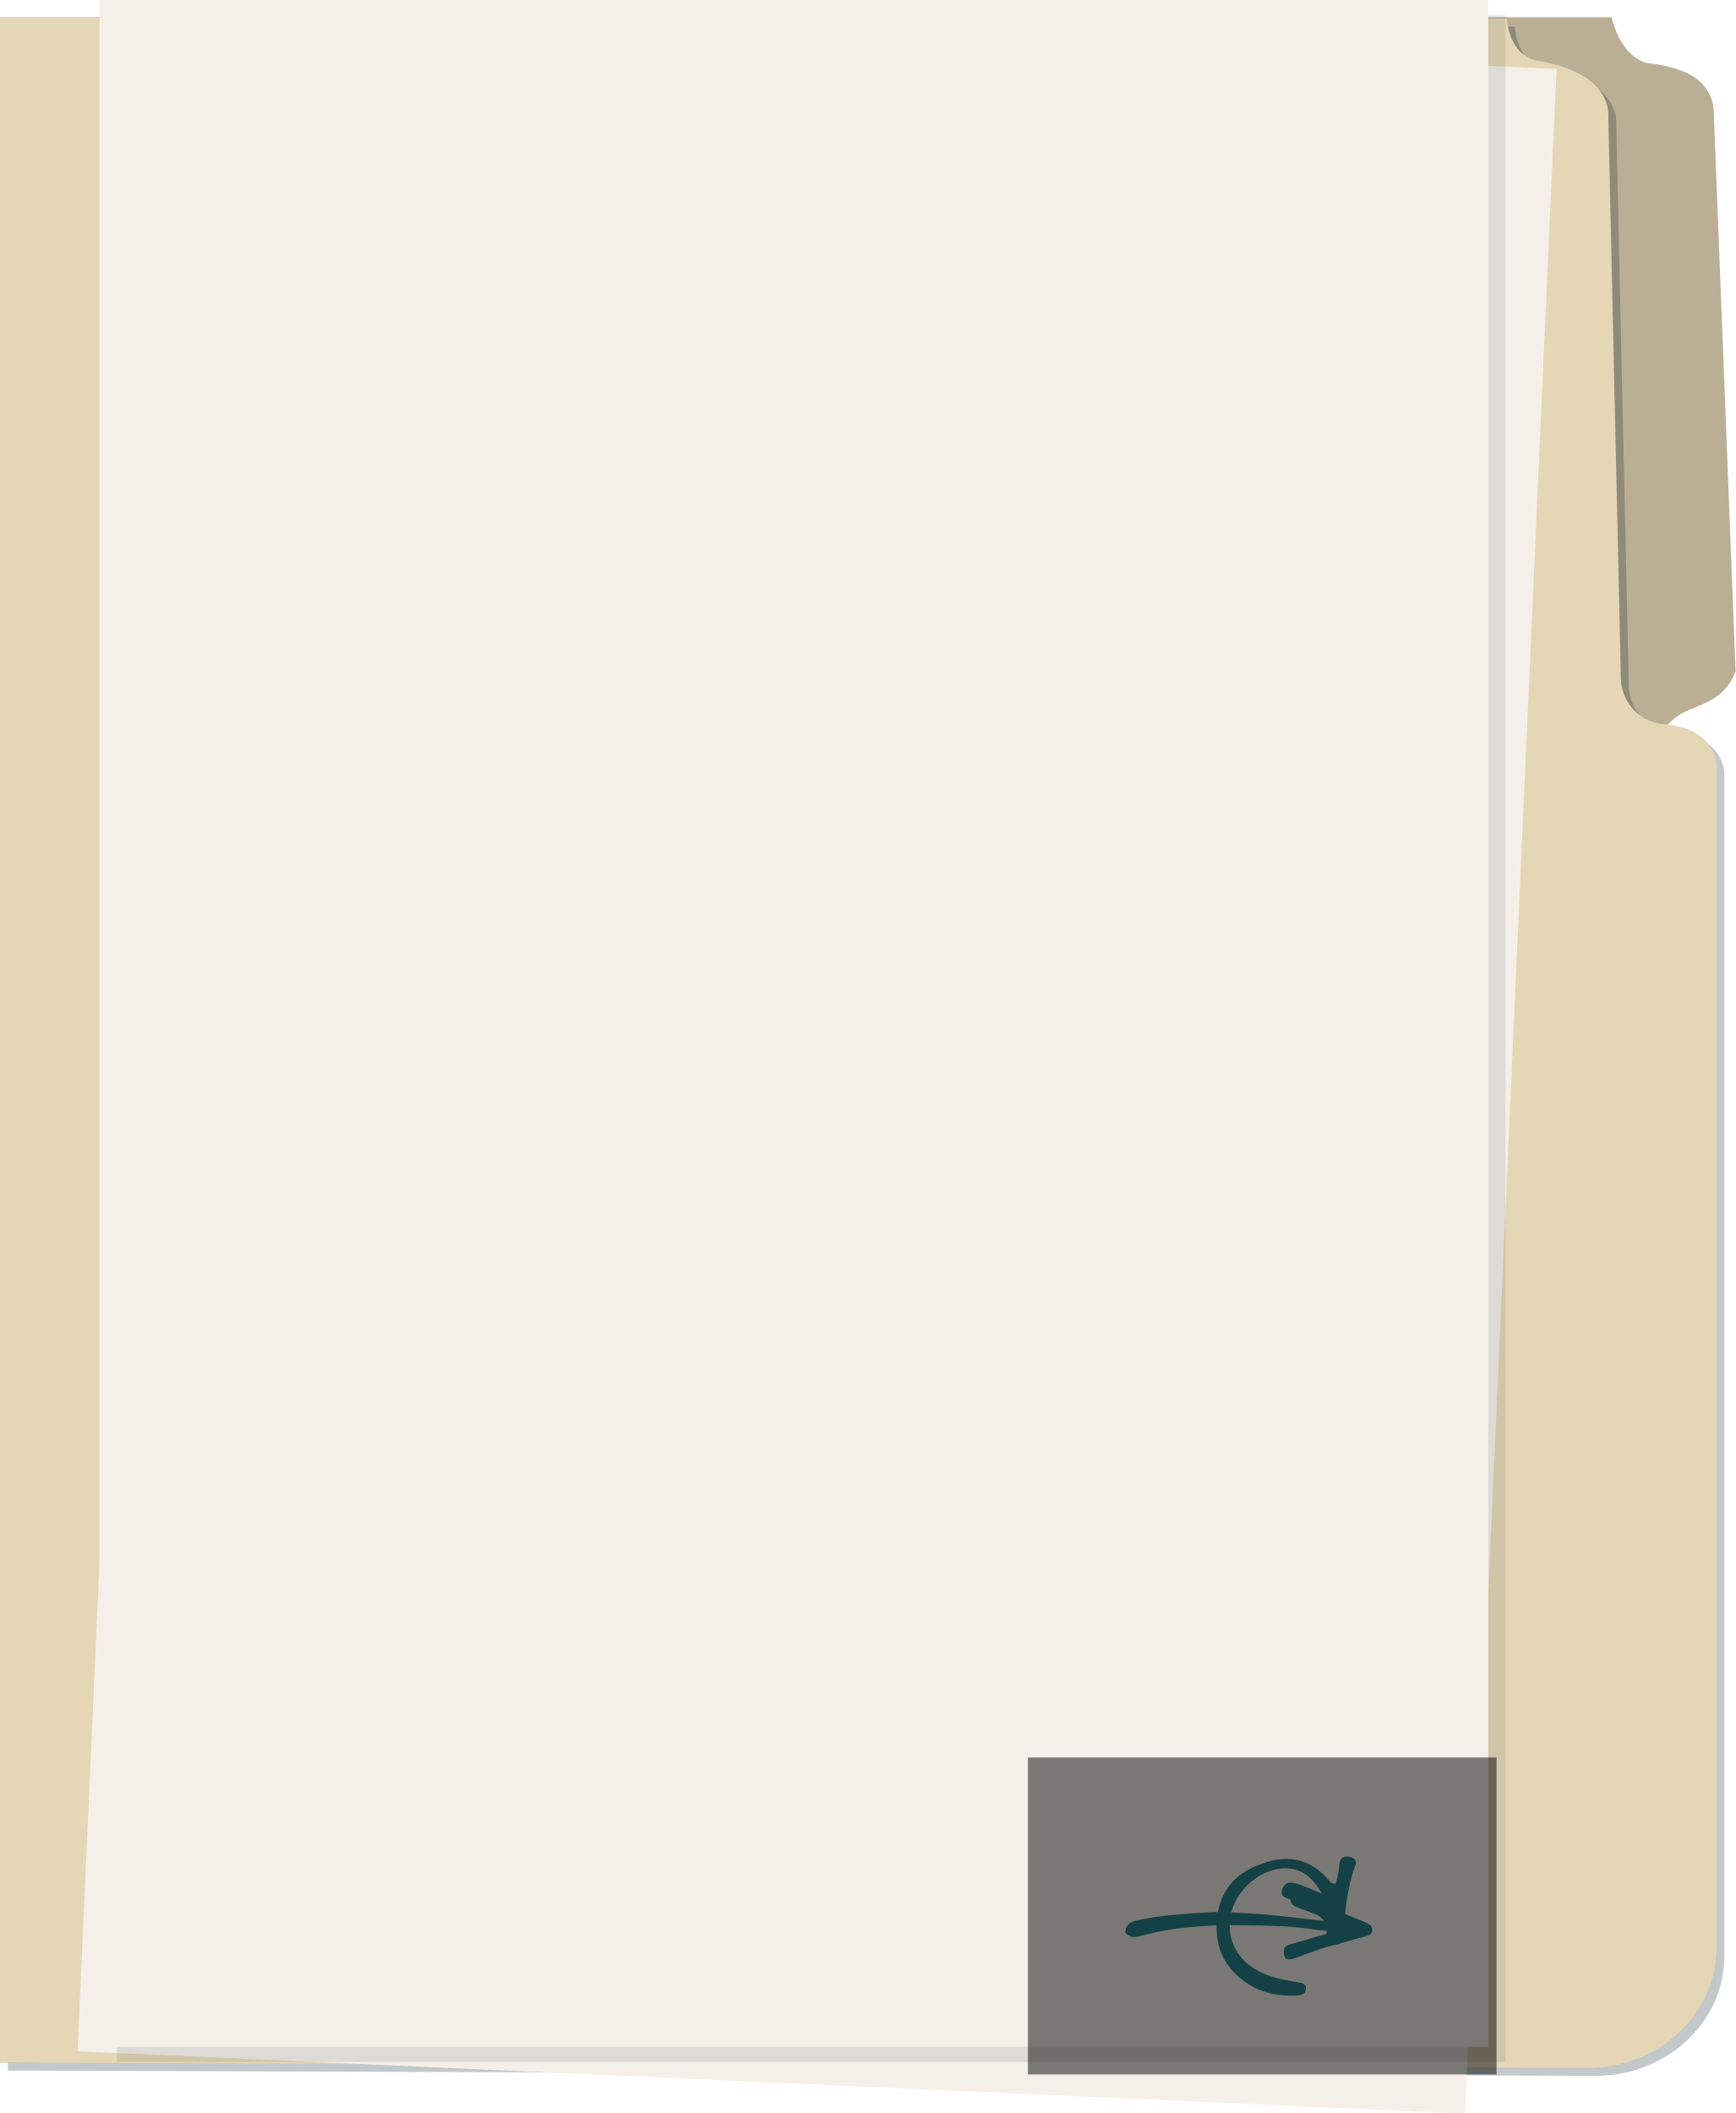
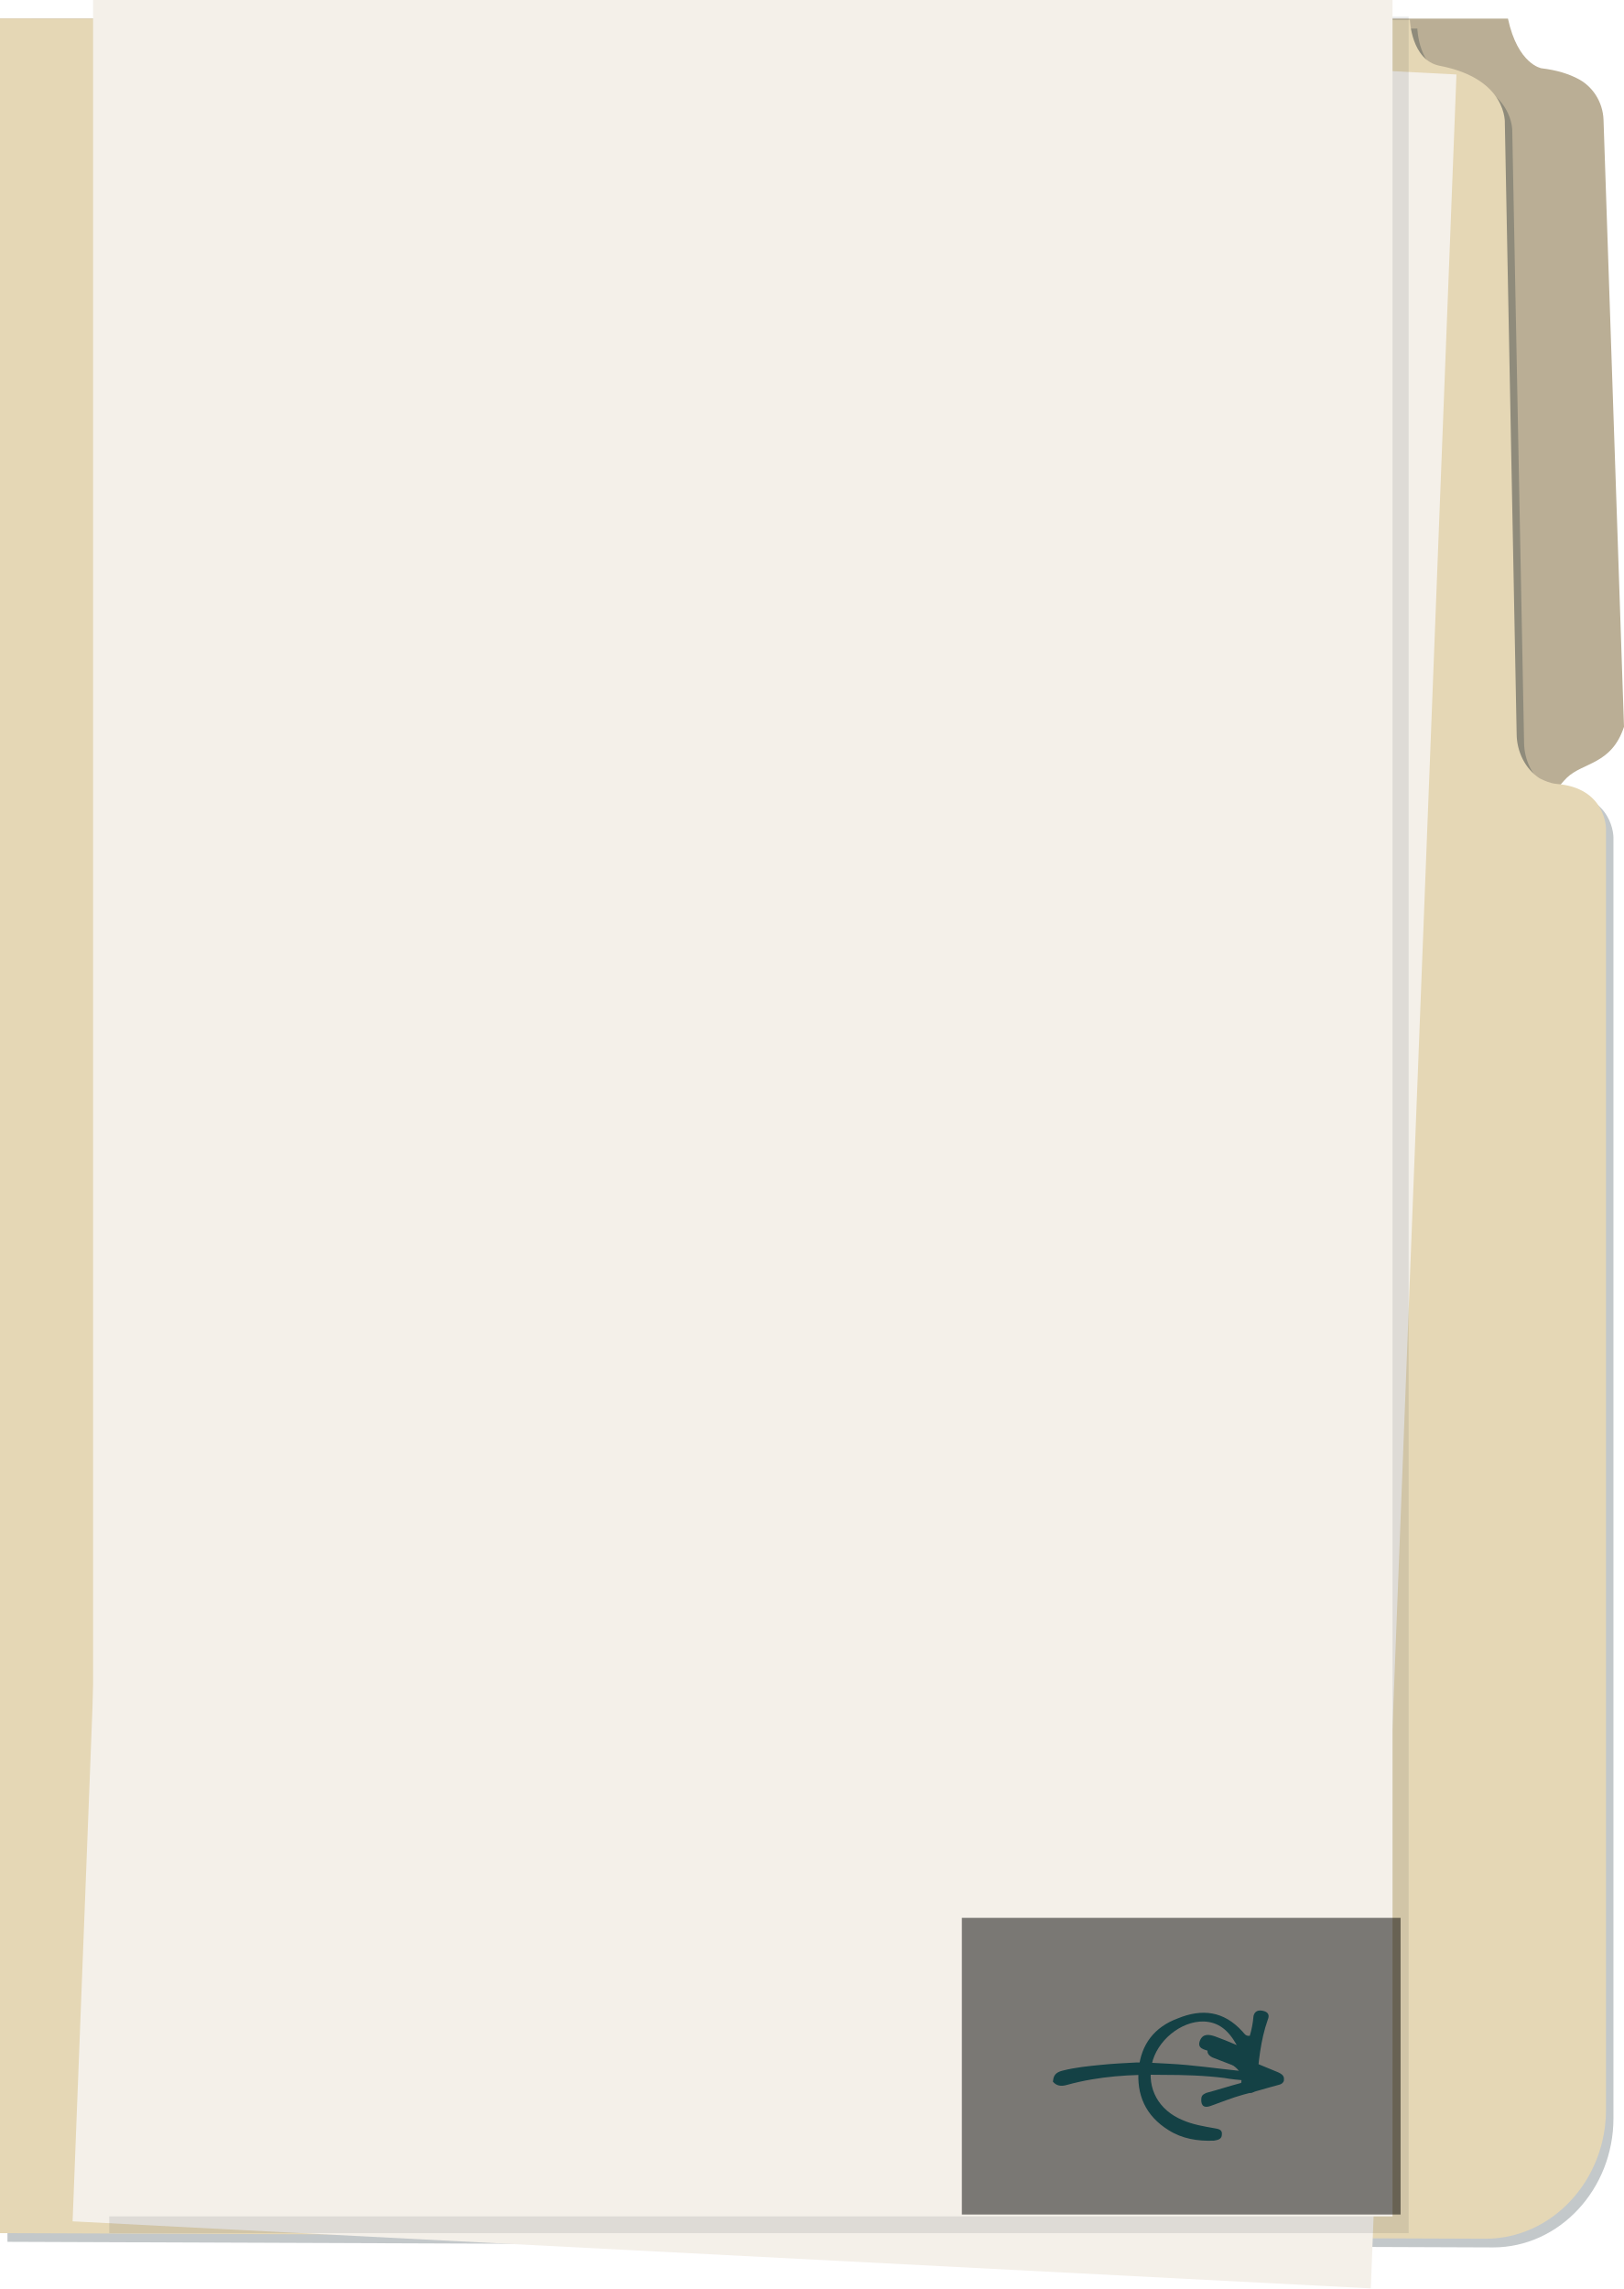
- <svg xmlns="http://www.w3.org/2000/svg" id="mobilefile" x="0px" y="0px" viewBox="0 0 261.7 318.6">
+ <svg xmlns="http://www.w3.org/2000/svg" id="mobilefile" x="0px" y="0px" viewBox="0 0 261.7 368.8">
  <style type="text/css">
- 	.st20{fill:#BAAE95;}
- 	.st21{opacity:0.25;fill:#10232D;enable-background:new    ;}
- 	.st22{fill:#E5D7B5;}
- 	.st23{fill:#F4F0E9;}
- 	.st24{opacity:0.1;fill:#10232D;enable-background:new    ;}
- 	.st25{fill:#29828A;}
- </style>
+ 		.st20{fill:#BAAE95;}
+ 		.st21{opacity:0.25;fill:#10232D;enable-background:new    ;}
+ 		.st22{fill:#E5D7B5;}
+ 		.st23{fill:#F4F0E9;}
+ 		.st24{opacity:0.1;fill:#10232D;enable-background:new    ;}
+ 		.st25{fill:#29828A;}
+ 		#mnextarrow{fill:#29828A;}
+ 		#mreplayarrow{fill:#29828A;}
+ 	</style>
  <g id="Layer_4">
    <g id="Layer_4_2_">
      <g id="file_3_">
        <g id="folder_1_">
-           <path class="st20" d="M0,2.6h243c1.6,6.4,5.4,6.9,5.4,6.9c2.5,0.3,4.3,0.8,5.7,1.4c2.5,1,4.2,3.3,4.3,5.8l3.3,84.5      c-2,5.3-6.6,4.9-9.2,7.1c-4.9,4.2-4.2,9.2-4.2,9.2l0.1,177.3c0,8.5-7.4,15.4-16.5,15.4L0,311V2.6z" />
-           <path class="st21" d="M1.2,312.2l239.4,0.8c10.7,0,19.4-8.1,19.4-18V116.6c0,0,0-5.7-8-6.2c-1-0.1-1.9-0.4-2.7-0.8      c-2.3-1.3-3.7-3.7-3.7-6.2l-1.9-85c0,0,0.5-6.2-10.5-8c-4.6-0.8-4.8-6.4-4.8-6.4L1.2,3.9V312.2L1.2,312.2z" />
-           <path class="st22" d="M0,311l239.4,0.8c10.7,0,19.4-8.1,19.4-18V115.4c0,0,0-5.7-8-6.2c-1-0.1-1.9-0.4-2.7-0.8      c-2.3-1.3-3.7-3.7-3.7-6.2l-1.9-85c0,0,0.5-6.2-10.5-8c-4.6-0.8-4.8-6.4-4.8-6.4L0,2.6V311z" />
+           <path class="st20" d="M0,3h243c1.6,7.4,5.4,8,5.4,8c2.5,0.3,4.3,0.9,5.7,1.6c2.5,1.2,4.2,3.8,4.3,6.7l3.3,97.8       c-2,6.1-6.6,5.7-9.2,8.2c-4.9,4.9-4.2,10.6-4.2,10.6l0.1,205.1c0,9.8-7.4,17.8-16.5,17.8L0,359.8V3z" />
+           <path class="st21" d="M1.2,361.2l239.4,0.9c10.7,0,19.4-9.4,19.4-20.8V134.9c0,0,0-6.6-8-7.2c-1-0.1-1.9-0.5-2.7-0.9       c-2.3-1.5-3.7-4.3-3.7-7.2l-1.9-98.3c0,0,0.5-7.2-10.5-9.3c-4.6-0.9-4.8-7.4-4.8-7.4L1.2,4.5V361.2L1.2,361.2z" />
+           <path class="st22" d="M0,359.8l239.4,0.9c10.7,0,19.4-9.4,19.4-20.8V133.5c0,0,0-6.6-8-7.2c-1-0.1-1.9-0.5-2.7-0.9       c-2.3-1.5-3.7-4.3-3.7-7.2l-1.9-98.3c0,0,0.5-7.2-10.5-9.3c-4.6-0.9-4.8-7.4-4.8-7.4L0,3V359.8z" />
        </g>
        <g id="papers_3_">
-           <path id="bottom_3_" class="st23" d="M11.7,309.3L25.5,1l209.2,9.4l-13.8,308.3L11.7,309.3z" />
+           <path id="bottom_3_" class="st23" d="M11.7,357.9L25.5,1.2L234.7,12l-13.8,356.7L11.7,357.9z" />
          <g id="top_3_">
-             <path id="shadow_5_" class="st24" d="M17.6,2.3H227v308.6H17.6V2.3z" />
-             <path class="st23" d="M15,0h209.4v308.6H15V0z" />
+             <path id="shadow_5_" class="st24" d="M17.6,2.7H227v357.1H17.6V2.7z" />
+             <path class="st23" d="M15,0h209.4v357.1H15V0z" />
          </g>
        </g>
      </g>
    </g>
  </g>
-   <path id="mnextarrow" class="st25" d="M169.7,291.2c0.1-1.1,0.8-1.4,1.6-1.6c2-0.5,4-0.7,6-0.9c1.9-0.2,3.9-0.3,5.9-0.4  c1.7,0,3.3,0.1,5.1,0.2c4,0.2,7.9,0.8,11.9,1.2c0.1,0,0.2,0,0.4-0.1c-0.2-0.1-0.5-0.2-0.8-0.4c-1.5-0.6-2.9-1.1-4.4-1.7  c-0.9-0.4-1.1-1.2-0.4-1.8c0.4-0.3,0.6-0.1,1,0c1.8,0.8,3.6,1.5,5.4,2.3l4.6,1.9c0.4,0.2,0.8,0.4,0.9,0.9v0.4  c-0.1,0.4-0.4,0.6-0.8,0.7c-1.9,0.5-3.8,1.1-5.8,1.6c-1.8,0.5-3.5,1.2-5.2,1.8c-1.4,0.5-1.6-0.4-1.5-1.3c0.1-0.5,0.4-0.6,0.8-0.8  c1.9-0.5,3.7-1.1,5.6-1.6c0.2-0.1,0.4-0.1,0.6-0.4c-1.1-0.1-2.2-0.2-3.3-0.4c-3.2-0.4-6.5-0.5-9.8-0.5c-5.2-0.1-10.4,0.2-15.5,1.6  c-1,0.3-1.8,0.2-2.4-0.6C169.7,291.5,169.7,291.2,169.7,291.2z" />
-   <path id="mreplayarrow" class="st25" d="M201.4,284c-0.7,0.1-0.9-0.4-1.2-0.7c-3-3.3-6.5-3.7-10.4-2.1c-3.8,1.4-5.9,4.2-6.3,8.1  c-0.4,4.2,1.1,7.6,4.8,9.9c2.2,1.4,4.7,1.8,7.3,1.7c0.6-0.1,1.3-0.2,1.3-1c0.1-0.8-0.6-0.9-1.2-1c-1.7-0.3-3.5-0.6-5.1-1.3  c-3.9-1.6-5.8-5.1-5-9c0.8-3.8,4.7-7,8.4-6.9c2.3,0.1,3.9,1.3,5.3,3.8c-1.4-0.6-2.4-1-3.5-1.4c-0.9-0.3-1.9-0.5-2.4,0.6  c-0.6,1.4,0.7,1.5,1.5,1.8c1.5,0.6,2.9,1.5,4.1,2.5c0.9,0.7,1.2,1.6,1,2.7c-0.2,1,0.4,1.4,1.3,1.5c0.9,0.1,1.2-0.6,1.2-1.3  c0.3-3.6,0.6-7.1,1.8-10.5c0.3-0.7,0.1-1.2-0.7-1.4c-0.8-0.2-1.4,0-1.6,0.8C201.9,282,201.7,283,201.4,284z" />
-   <rect id="mclickspace" x="155" y="265" fill="#000" opacity="0.5" width="27%" height="15%" />
+   <path id="mnextarrow" d="M169.7,335.2c0.1-1.1,0.8-1.4,1.6-1.6c2-0.5,4-0.7,6-0.9c1.9-0.2,3.9-0.3,5.9-0.4   c1.7,0,3.3,0.1,5.1,0.2c4,0.2,7.9,0.8,11.9,1.2c0.1,0,0.2,0,0.4-0.1c-0.2-0.1-0.5-0.2-0.8-0.4c-1.5-0.6-2.9-1.1-4.4-1.7   c-0.9-0.4-1.1-1.2-0.4-1.8c0.4-0.3,0.6-0.1,1,0c1.8,0.8,3.6,1.5,5.4,2.3l4.6,1.9c0.4,0.2,0.8,0.4,0.9,0.9v0.4   c-0.1,0.4-0.4,0.6-0.8,0.7c-1.9,0.5-3.8,1.1-5.8,1.6c-1.8,0.5-3.5,1.2-5.2,1.8c-1.4,0.5-1.6-0.4-1.5-1.3c0.1-0.5,0.4-0.6,0.8-0.8   c1.9-0.5,3.7-1.1,5.6-1.6c0.2-0.1,0.4-0.1,0.6-0.4c-1.1-0.1-2.2-0.2-3.3-0.4c-3.2-0.4-6.5-0.5-9.8-0.5c-5.2-0.1-10.4,0.2-15.5,1.6   c-1,0.3-1.8,0.2-2.4-0.6C169.7,335.5,169.7,335.2,169.7,335.2z" />
+   <path id="mreplayarrow" d="M201.4,328c-0.7,0.1-0.9-0.4-1.2-0.7c-3-3.3-6.5-3.7-10.4-2.1c-3.8,1.4-5.9,4.2-6.3,8.1   c-0.4,4.2,1.1,7.6,4.8,9.9c2.2,1.4,4.7,1.8,7.3,1.7c0.6-0.1,1.3-0.2,1.3-1c0.1-0.8-0.6-0.9-1.2-1c-1.7-0.3-3.5-0.6-5.1-1.3   c-3.9-1.6-5.8-5.1-5-9c0.8-3.8,4.7-7,8.4-6.9c2.3,0.1,3.9,1.3,5.3,3.8c-1.4-0.6-2.4-1-3.5-1.4c-0.9-0.3-1.9-0.5-2.4,0.6   c-0.6,1.4,0.7,1.5,1.5,1.8c1.5,0.6,2.9,1.5,4.1,2.5c0.9,0.7,1.2,1.6,1,2.7c-0.2,1,0.4,1.4,1.3,1.5c0.9,0.1,1.2-0.6,1.2-1.3   c0.3-3.6,0.6-7.1,1.8-10.5c0.3-0.7,0.1-1.2-0.7-1.4c-0.8-0.2-1.4,0-1.6,0.8C201.9,326,201.7,327,201.4,328z" />
+   <rect id="marrowspace" x="155" y="309" class="st6" opacity="0.5" width="70.7" height="47.8" />
</svg>
